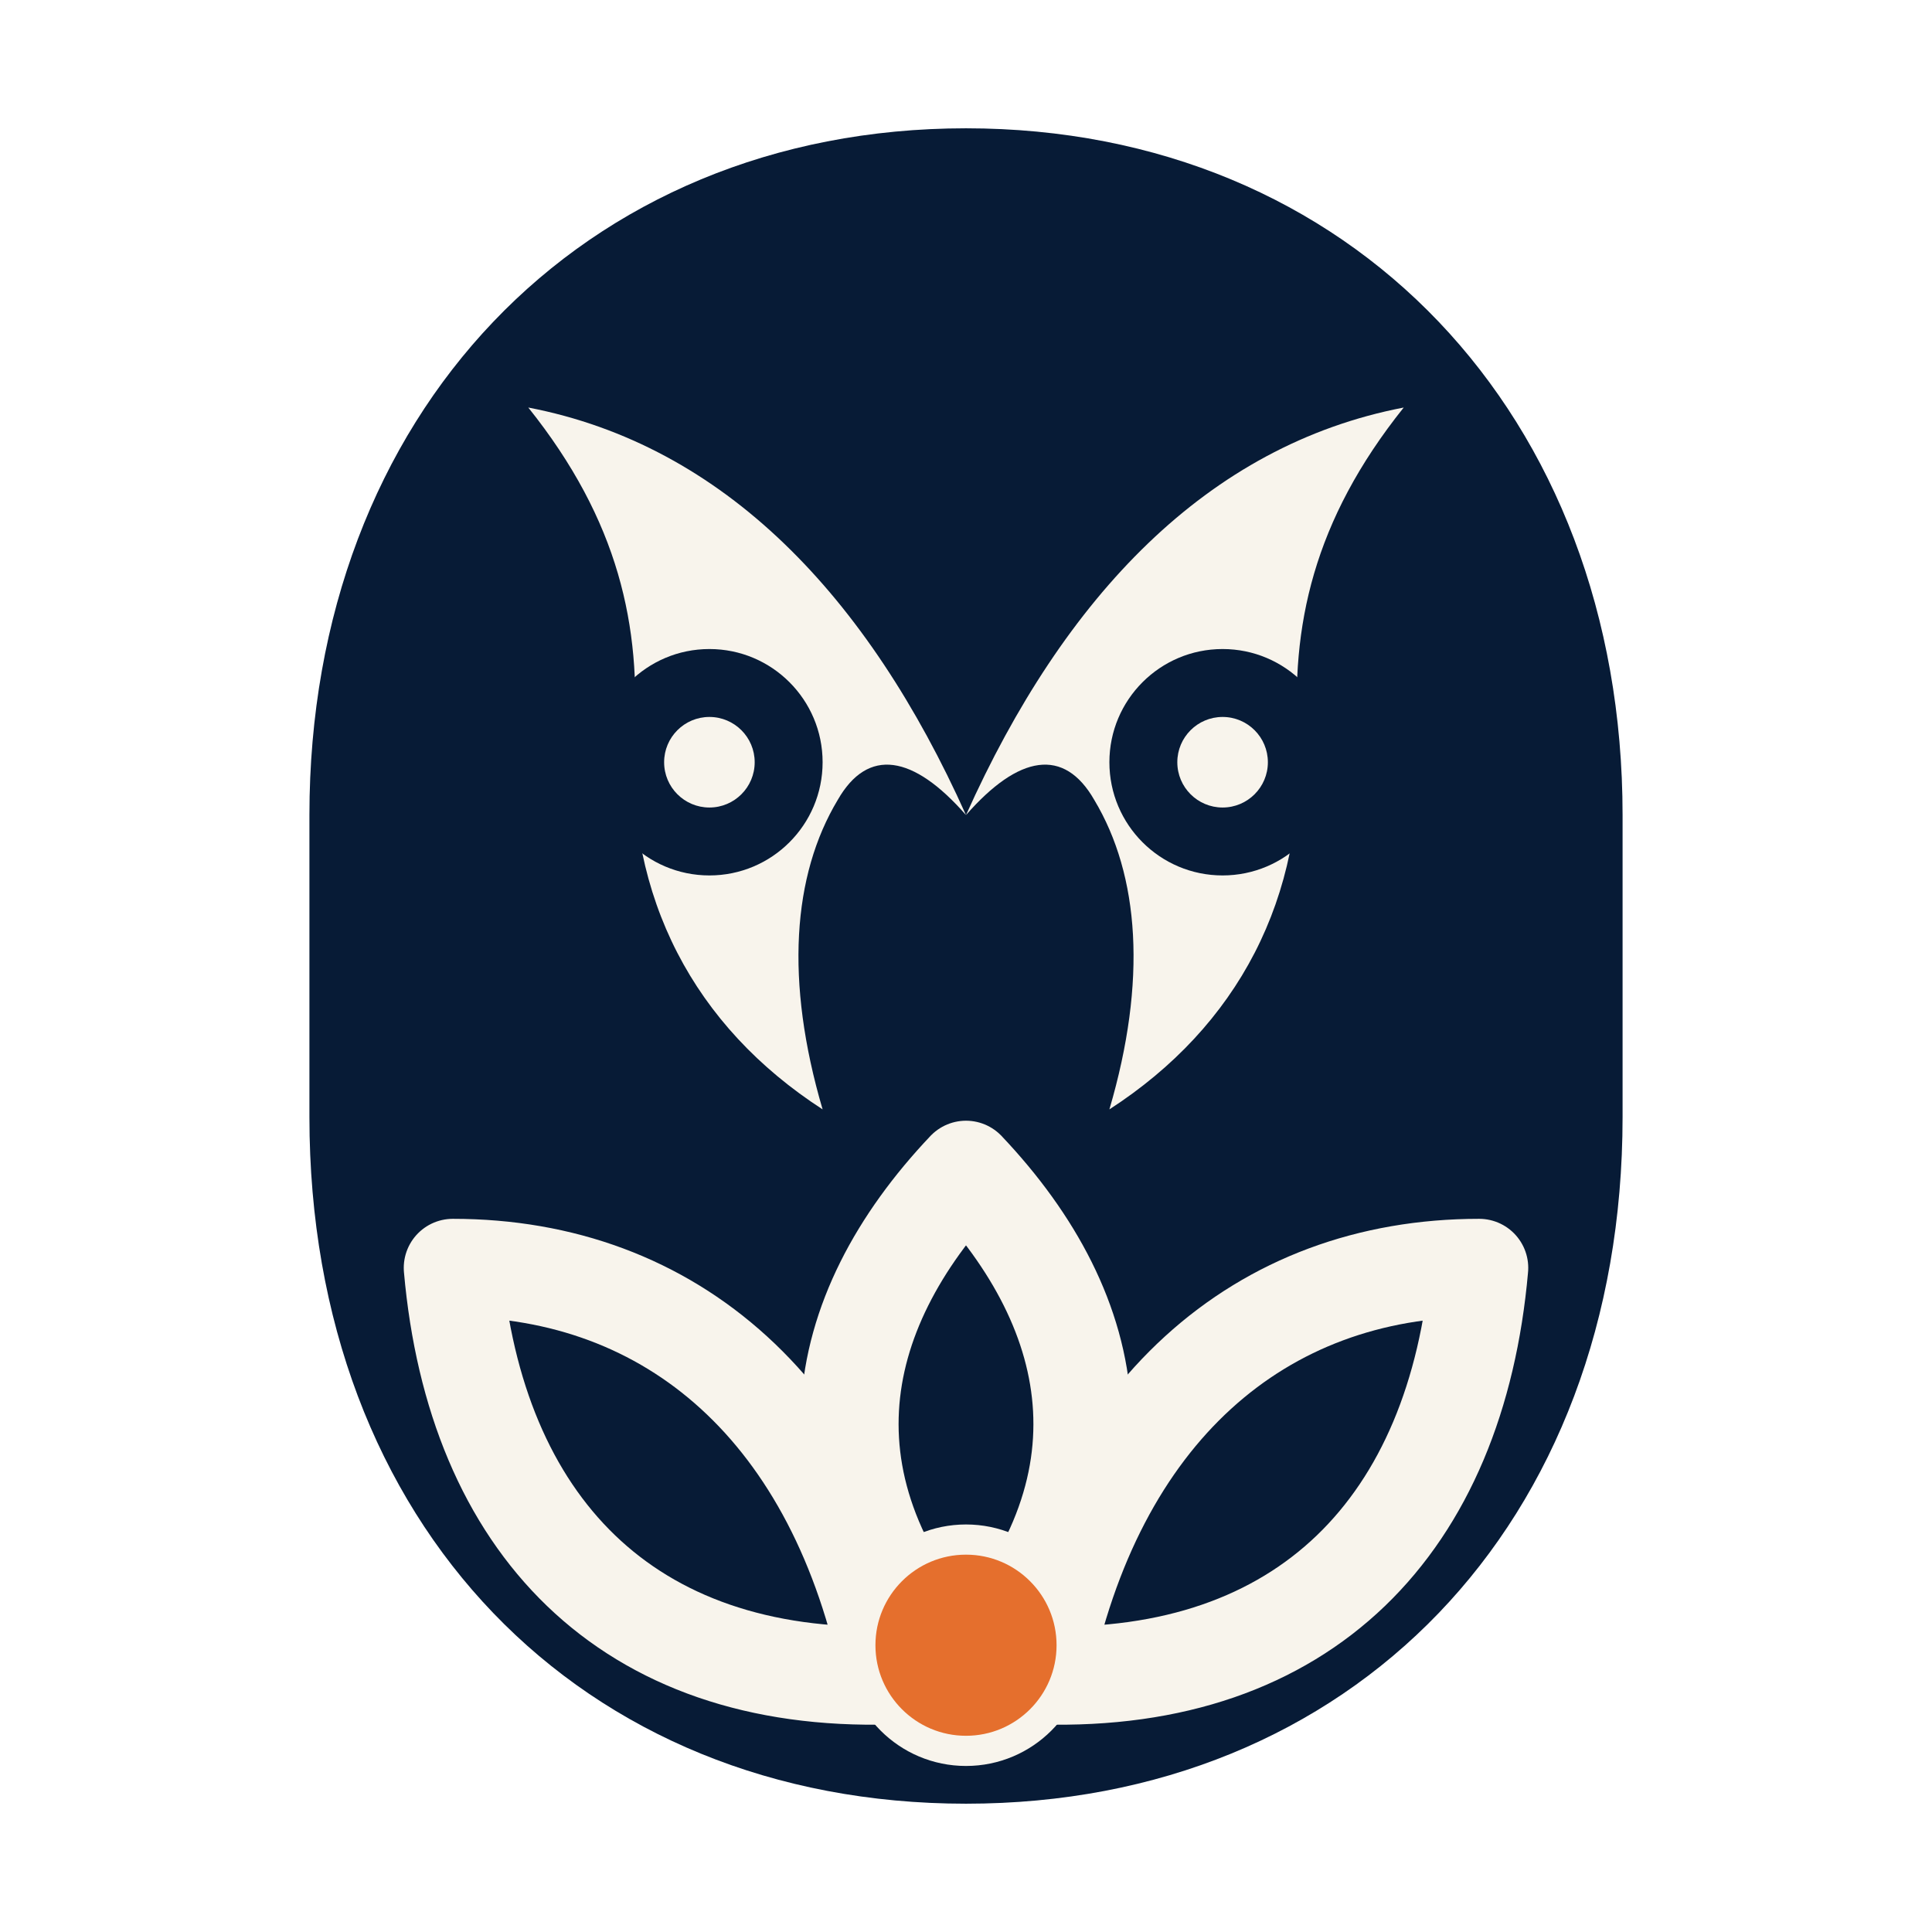
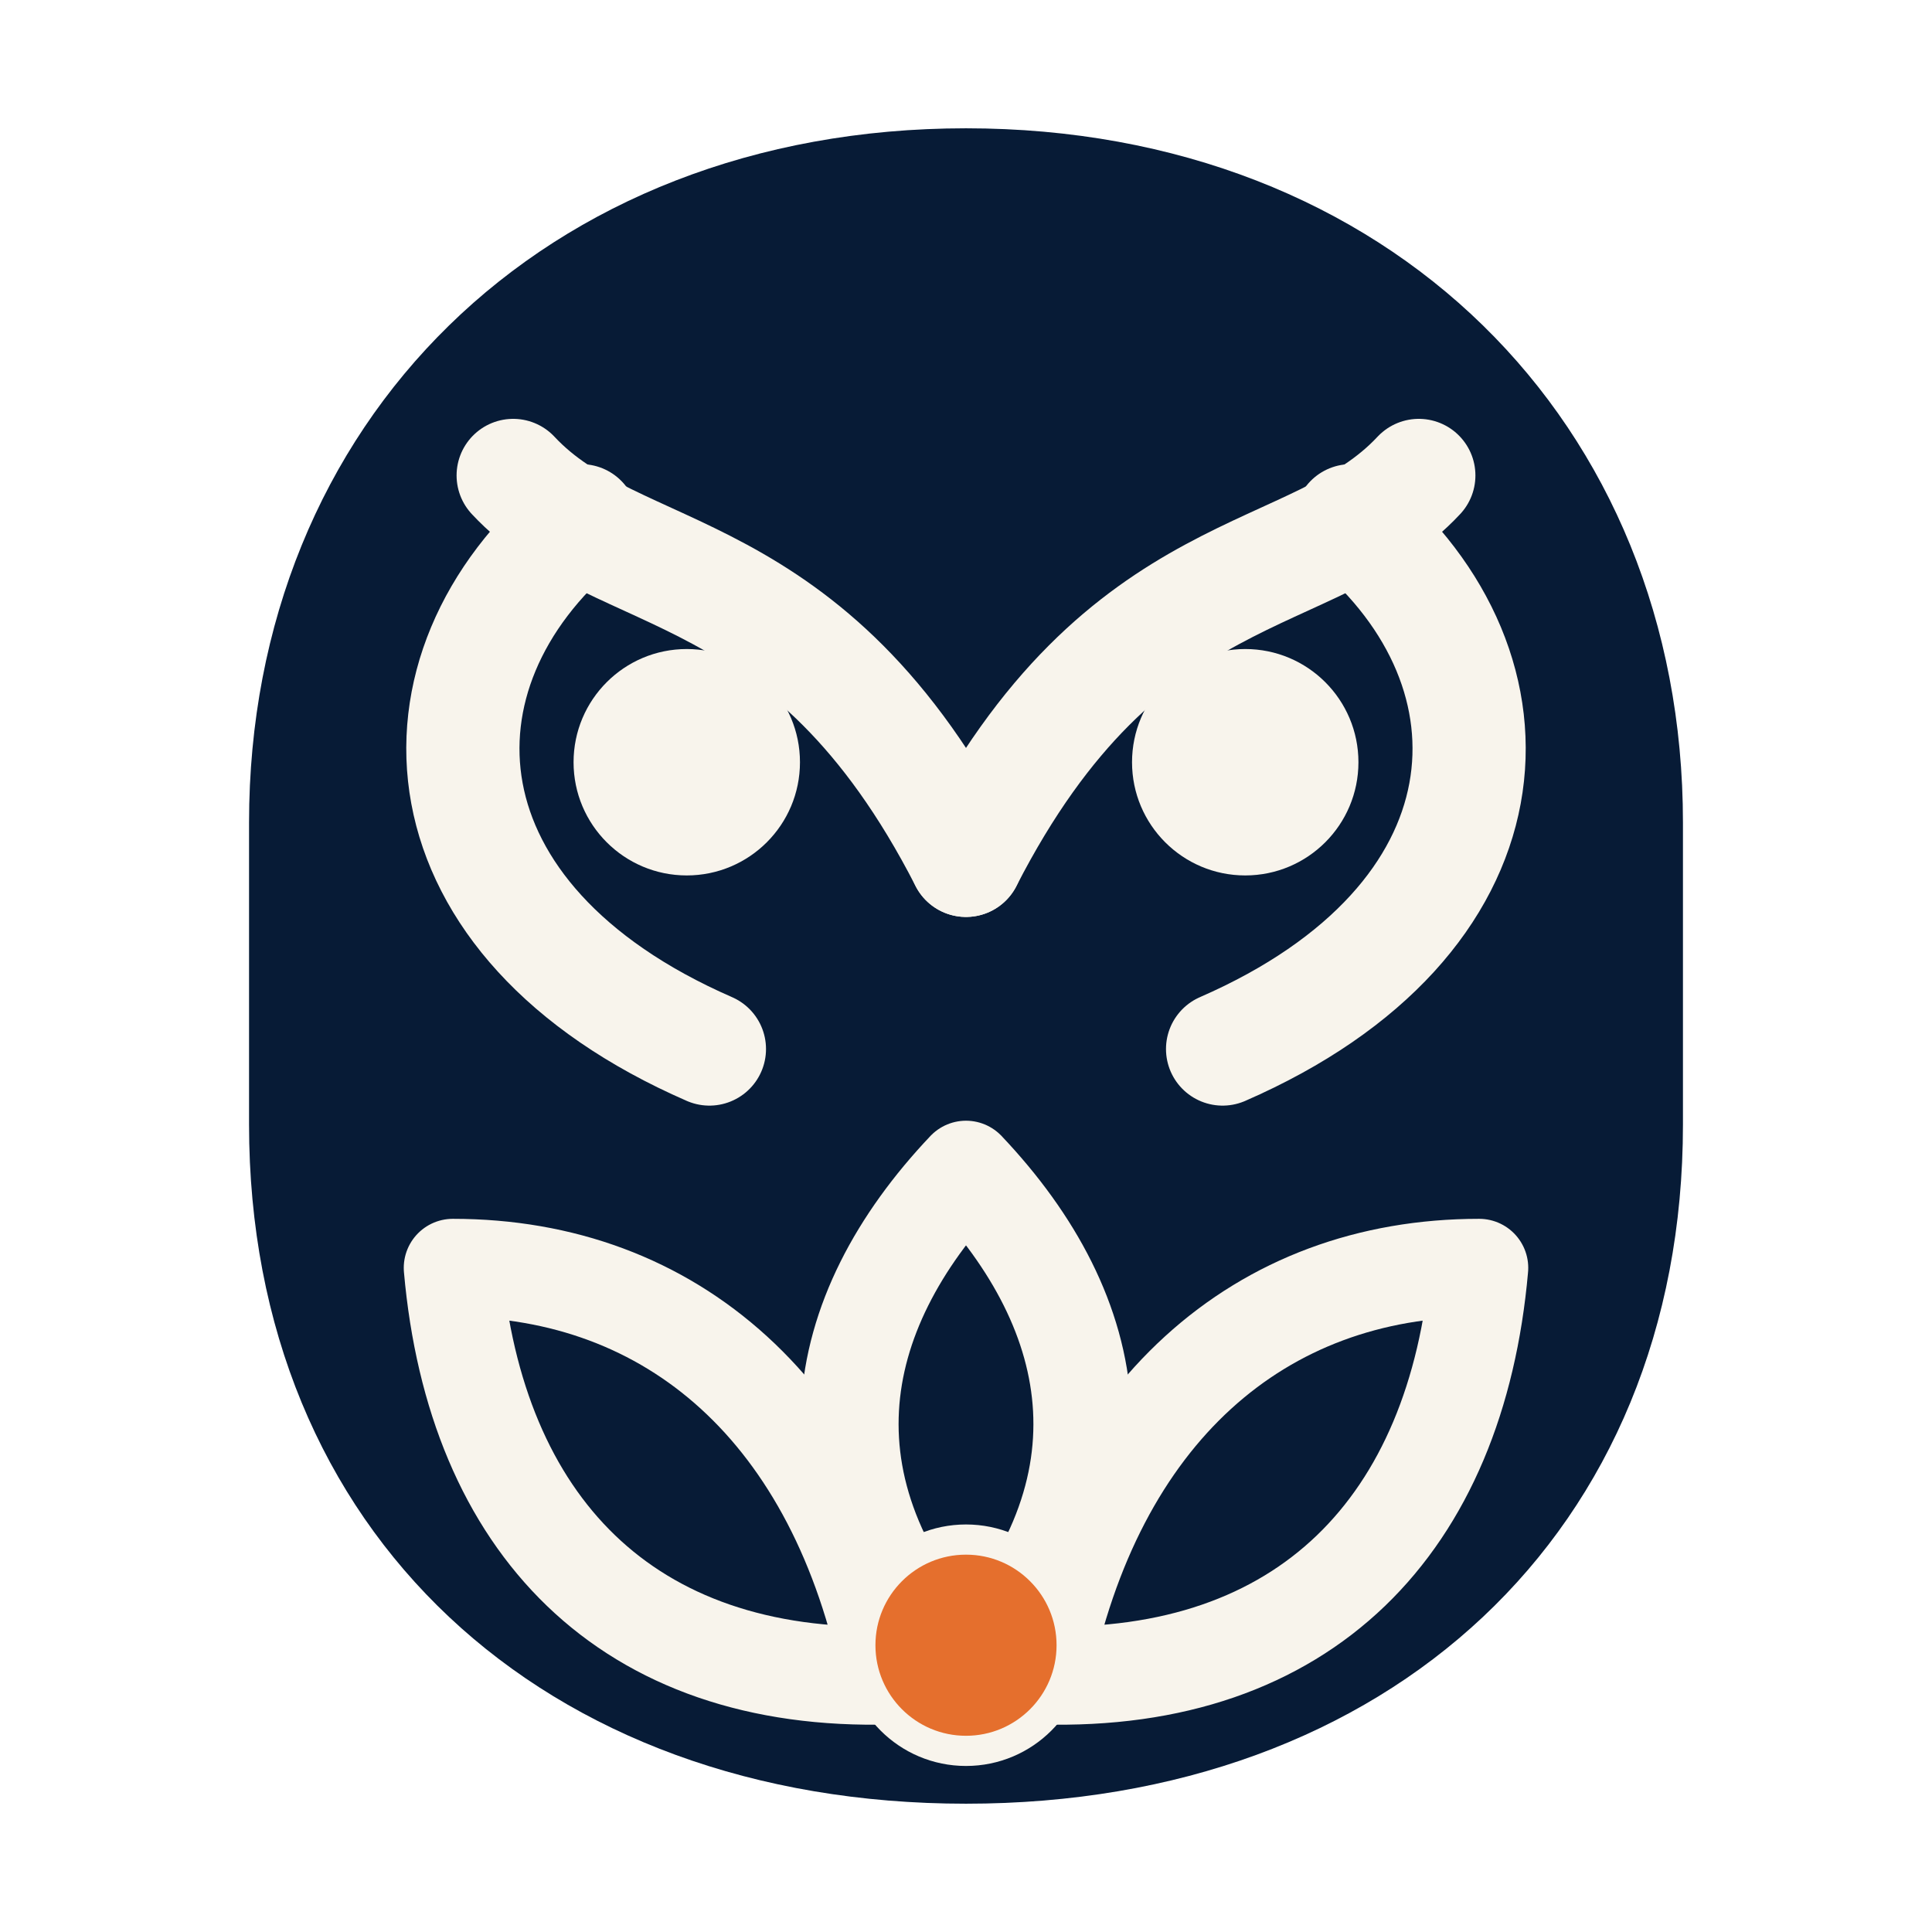
<svg xmlns="http://www.w3.org/2000/svg" viewBox="0 0 256 256" role="img" aria-labelledby="title desc">
-   <path d="M128 17C77 17 41 55 41 108v40c0 54 36 91 87 91s87-37 87-91v-40c0-53-36-91-87-91Z" fill="#071B36" />
-   <path d="M128 108C115 79 96 59 70 54c12 15 15 29 14 44-1 21 8 38 25 49-5-17-4-31 2-41 4-7 10-6 17 2Z" fill="#F8F4EC" />
-   <path d="M128 108c13-29 32-49 58-54-12 15-15 29-14 44 1 21-8 38-25 49 5-17 4-31-2-41-4-7-10-6-17 2Z" fill="#F8F4EC" />
+   <path d="M128 17C72 17 33 56 33 109v40c0 54 39 90 95 90s95-36 95-90v-40c0-53-39-92-95-92Z" fill="#071B36" />
+   <g fill="none" stroke="#F8F4EC" stroke-linecap="round" stroke-linejoin="round" stroke-width="15">
+     <path d="M68 63c14 15 39 10 60 51" />
+     <path d="M188 63c-14 15-39 10-60 51" />
+     <path d="M77 69c-24 20-22 53 17 70" />
+     <path d="M179 69c24 20 22 53-17 70" />
+   </g>
  <g fill="none" stroke="#F8F4EC" stroke-linecap="round" stroke-linejoin="round">
    <path d="M128 155c-18 19-23 43 0 67 23-24 18-48 0-67Z" stroke-width="13" />
    <path d="M118 222c-35 1-55-20-58-54 29 0 51 19 58 54Z" stroke-width="13" />
    <path d="M138 222c35 1 55-20 58-54-29 0-51 19-58 54Z" stroke-width="13" />
  </g>
-   <circle cx="94" cy="101" r="15" fill="#071B36" />
-   <circle cx="162" cy="101" r="15" fill="#071B36" />
-   <circle cx="94" cy="101" r="6" fill="#F8F4EC" />
-   <circle cx="162" cy="101" r="6" fill="#F8F4EC" />
+   <circle cx="91" cy="101" r="15" fill="#F8F4EC" />
+   <circle cx="165" cy="101" r="15" fill="#F8F4EC" />
  <circle cx="128" cy="218" r="14" fill="#E56F2D" stroke="#F8F4EC" stroke-width="4" />
</svg>
